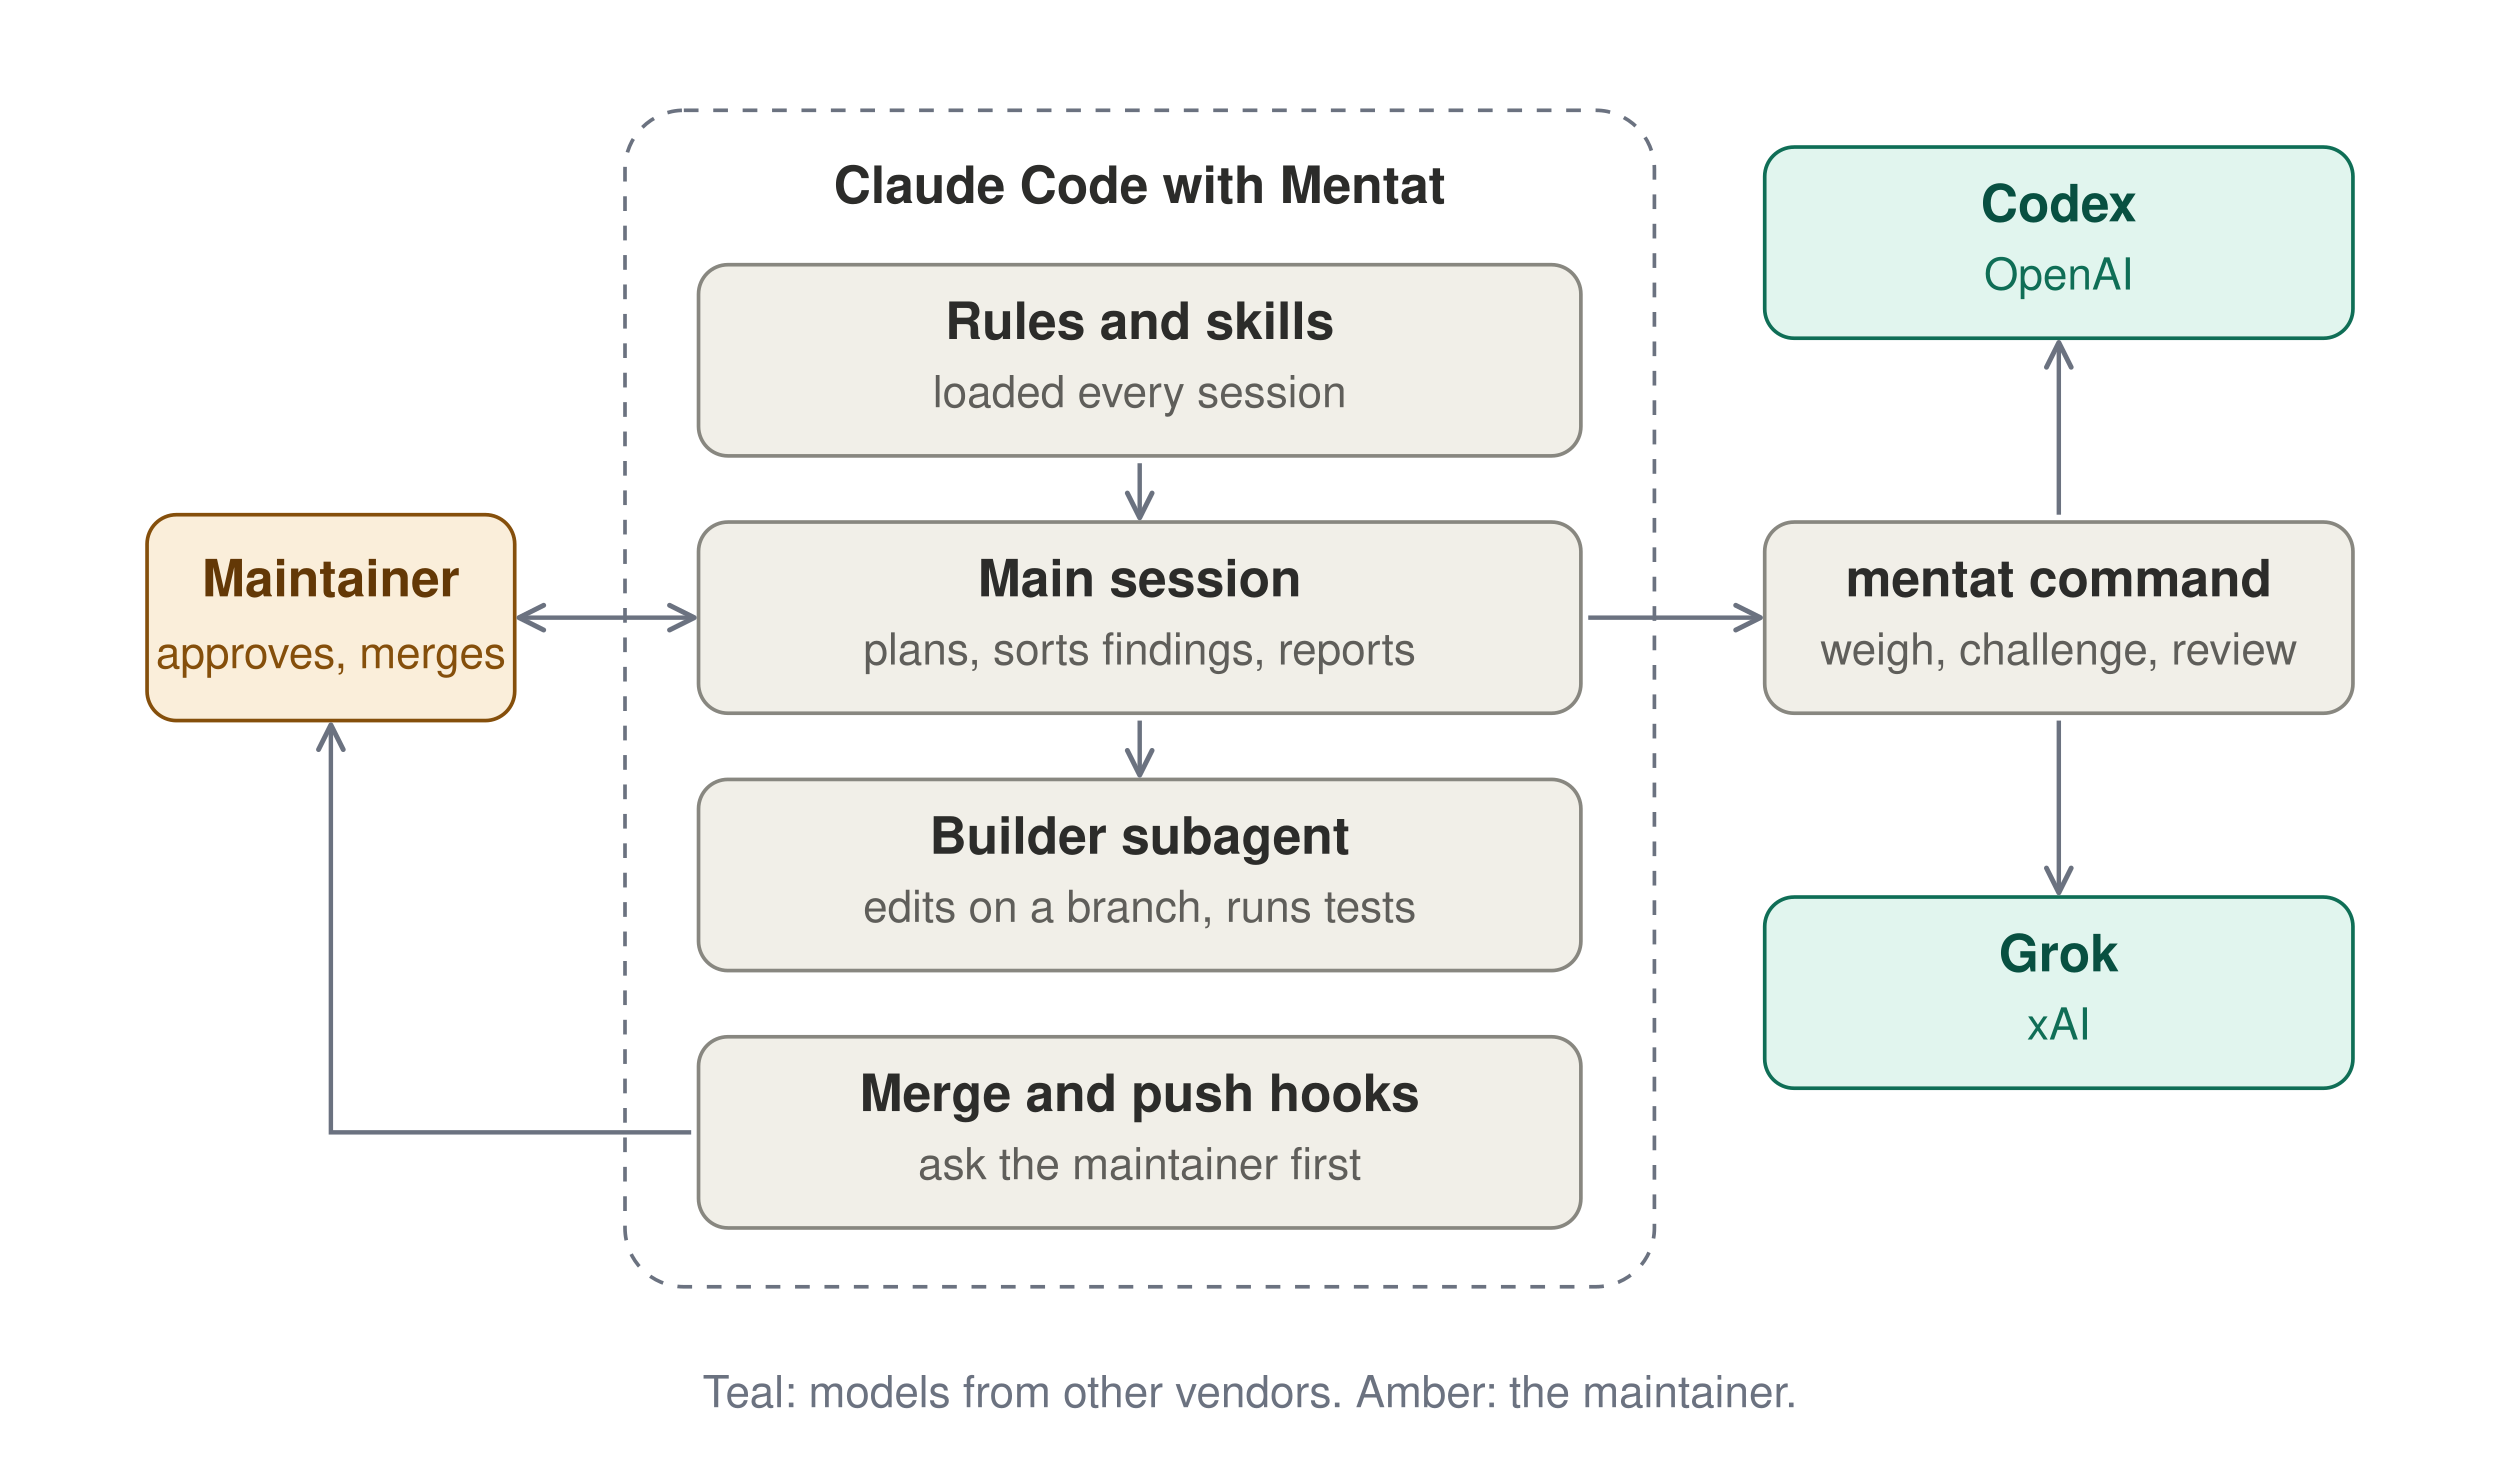
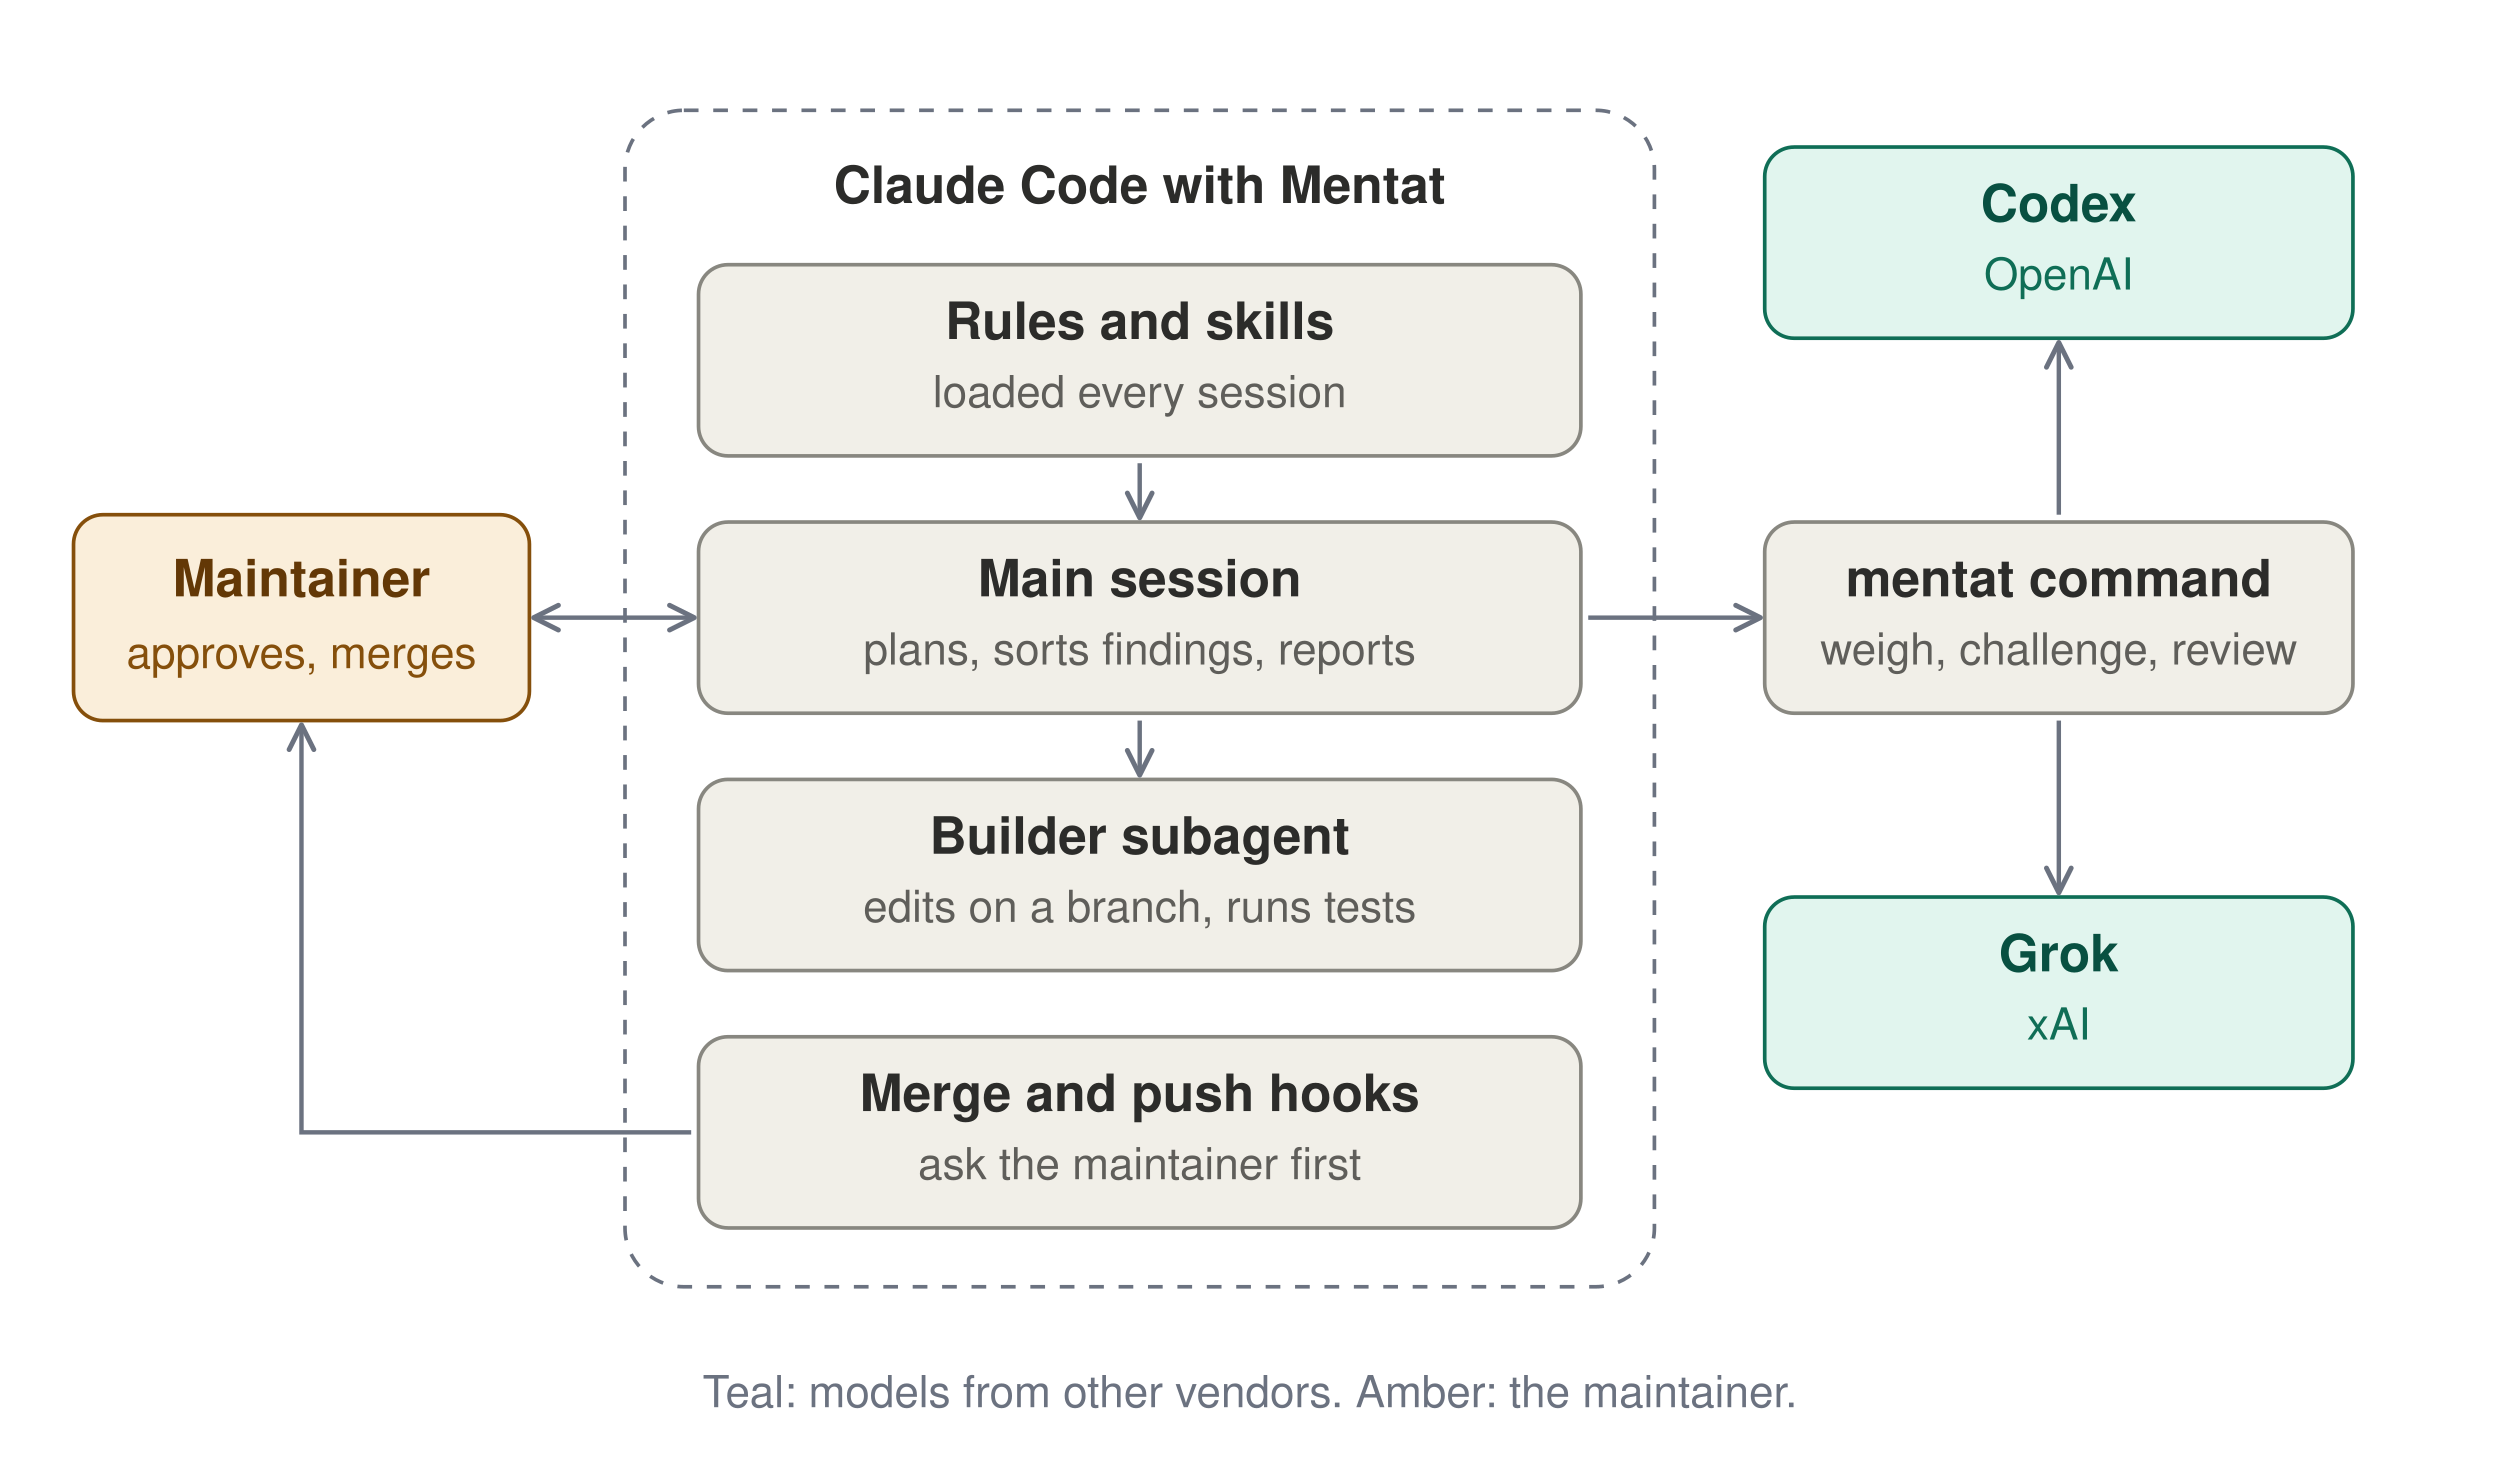
<svg xmlns="http://www.w3.org/2000/svg" viewBox="0 0 680 400" width="680" height="400" role="img" aria-label="Inside Claude Code: rules and skills loaded every session, the main session, a builder subagent, and merge and push hooks that ask the maintainer first. The mentat command runs Codex (OpenAI) and Grok (xAI).">
  <style>
    .gb { fill: #F1EFE8; stroke: #888780; stroke-width: 1; }
    .gt { fill: #2C2C2A; }
    .gs { fill: #5F5E5A; }
    .tb { fill: #E1F5EE; stroke: #0F6E56; stroke-width: 1; }
    .tt { fill: #085041; }
    .ts { fill: #0F6E56; }
    .ab { fill: #FAEEDA; stroke: #854F0B; stroke-width: 1; }
    .at { fill: #633806; }
    .as { fill: #854F0B; }
    .l { stroke: #6b7280; stroke-width: 1.2; fill: none; }
    .lt { fill: #6b7280; }
    .dash { stroke: #6b7280; stroke-width: 1; fill: none; stroke-dasharray: 4 4; }
    .mk { stroke: #6b7280; }
    @media (prefers-color-scheme: dark) {
      .gb { fill: #2C2C2A; stroke: #888780; }
      .gt { fill: #F1EFE8; }
      .gs { fill: #B4B2A9; }
      .tb { fill: #085041; stroke: #5DCAA5; }
      .tt { fill: #E1F5EE; }
      .ts { fill: #9FE1CB; }
      .ab { fill: #633806; stroke: #FAC775; }
      .at { fill: #FAEEDA; }
      .as { fill: #FAC775; }
      .l { stroke: #9ca3af; }
      .lt { fill: #9ca3af; }
      .dash { stroke: #9ca3af; }
      .mk { stroke: #9ca3af; }
    }
  </style>
  <defs>
    <marker id="a" viewBox="0 0 10 10" refX="8" refY="5" markerWidth="7" markerHeight="7" orient="auto-start-reverse">
      <path class="mk" d="M 1 1 L 9 5 L 1 9" fill="none" stroke-width="1.6" stroke-linecap="round" stroke-linejoin="round" />
    </marker>
  </defs>
  <g font-family="ui-sans-serif, system-ui, -apple-system, 'Segoe UI', Helvetica, Arial, sans-serif" text-anchor="middle" dominant-baseline="central">
    <rect class="dash" x="170" y="30" width="280" height="320" rx="16" />
    <text class="gt" x="310" y="52" font-size="14" font-weight="600">Claude Code with Mentat</text>
    <rect class="gb" x="190" y="72" width="240" height="52" rx="8" />
    <text class="gt" x="310" y="89" font-size="14" font-weight="600">Rules and skills</text>
    <text class="gs" x="310" y="108" font-size="12" font-weight="400">loaded every session</text>
    <rect class="gb" x="190" y="142" width="240" height="52" rx="8" />
    <text class="gt" x="310" y="159" font-size="14" font-weight="600">Main session</text>
    <text class="gs" x="310" y="178" font-size="12" font-weight="400">plans, sorts findings, reports</text>
    <rect class="gb" x="190" y="212" width="240" height="52" rx="8" />
    <text class="gt" x="310" y="229" font-size="14" font-weight="600">Builder subagent</text>
    <text class="gs" x="310" y="248" font-size="12" font-weight="400">edits on a branch, runs tests</text>
    <rect class="gb" x="190" y="282" width="240" height="52" rx="8" />
    <text class="gt" x="310" y="299" font-size="14" font-weight="600">Merge and push hooks</text>
    <text class="gs" x="310" y="318" font-size="12" font-weight="400">ask the maintainer first</text>
    <path class="l" d="M 310 126 L 310 140" marker-end="url(#a)" />
    <path class="l" d="M 310 196 L 310 210" marker-end="url(#a)" />
-     <rect class="ab" x="40" y="140" width="100" height="56" rx="8" />
-     <text class="at" x="90" y="159" font-size="14" font-weight="600">Maintainer</text>
-     <text class="as" x="90" y="179" font-size="12" font-weight="400">approves, merges</text>
-     <path class="l" d="M 142 168 L 188 168" marker-start="url(#a)" marker-end="url(#a)" />
-     <path class="l" d="M 188 308 L 90 308 L 90 198" marker-end="url(#a)" />
+     <rect class="ab" x="20" y="140" width="124" height="56" rx="8" />
+     <text class="at" x="82" y="159" font-size="14" font-weight="600">Maintainer</text>
+     <text class="as" x="82" y="179" font-size="12" font-weight="400">approves, merges</text>
+     <path class="l" d="M 146 168 L 188 168" marker-start="url(#a)" marker-end="url(#a)" />
+     <path class="l" d="M 188 308 L 82 308 L 82 198" marker-end="url(#a)" />
    <rect class="gb" x="480" y="142" width="160" height="52" rx="8" />
    <text class="gt" x="560" y="159" font-size="14" font-weight="600">mentat command</text>
    <text class="gs" x="560" y="178" font-size="12" font-weight="400">weigh, challenge, review</text>
    <path class="l" d="M 432 168 L 478 168" marker-end="url(#a)" />
    <rect class="tb" x="480" y="40" width="160" height="52" rx="8" />
    <text class="tt" x="560" y="57" font-size="14" font-weight="600">Codex</text>
    <text class="ts" x="560" y="76" font-size="12" font-weight="400">OpenAI</text>
    <rect class="tb" x="480" y="244" width="160" height="52" rx="8" />
    <text class="tt" x="560" y="261" font-size="14" font-weight="600">Grok</text>
    <text class="ts" x="560" y="280" font-size="12" font-weight="400">xAI</text>
    <path class="l" d="M 560 140 L 560 94" marker-end="url(#a)" />
    <path class="l" d="M 560 196 L 560 242" marker-end="url(#a)" />
    <text class="lt" x="340" y="380" font-size="12" font-weight="400">Teal: models from other vendors. Amber: the maintainer.</text>
  </g>
</svg>
